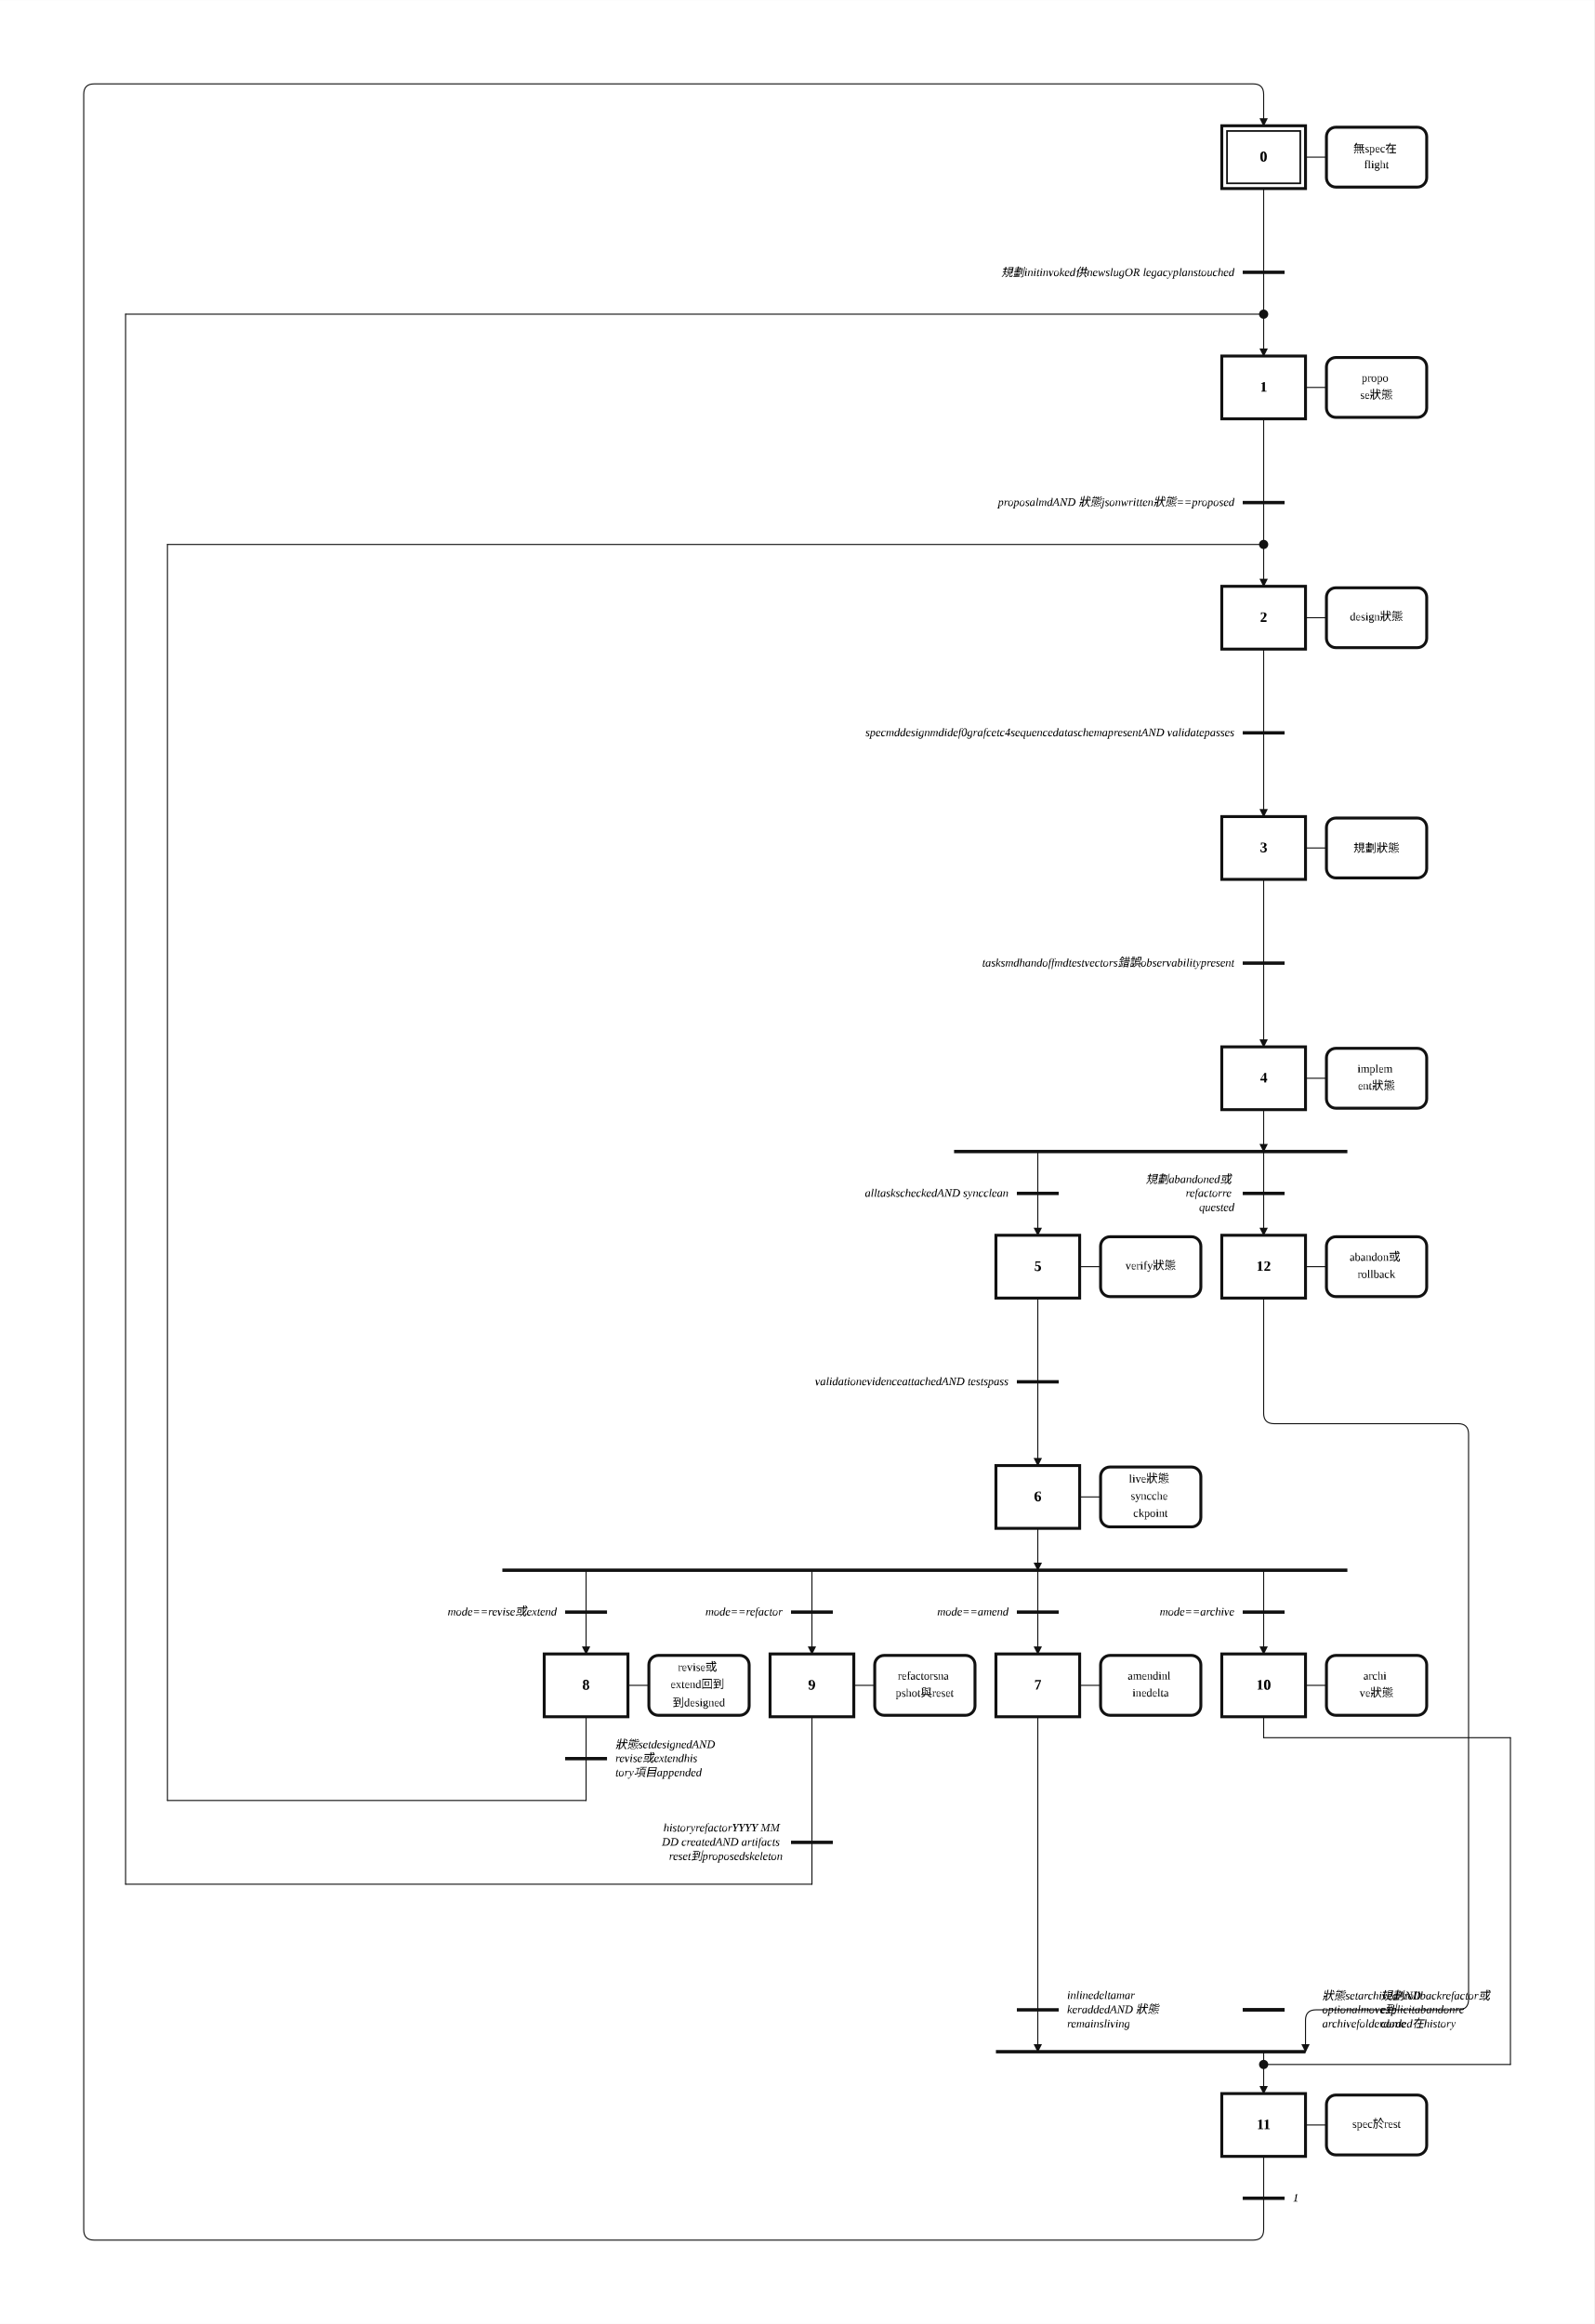
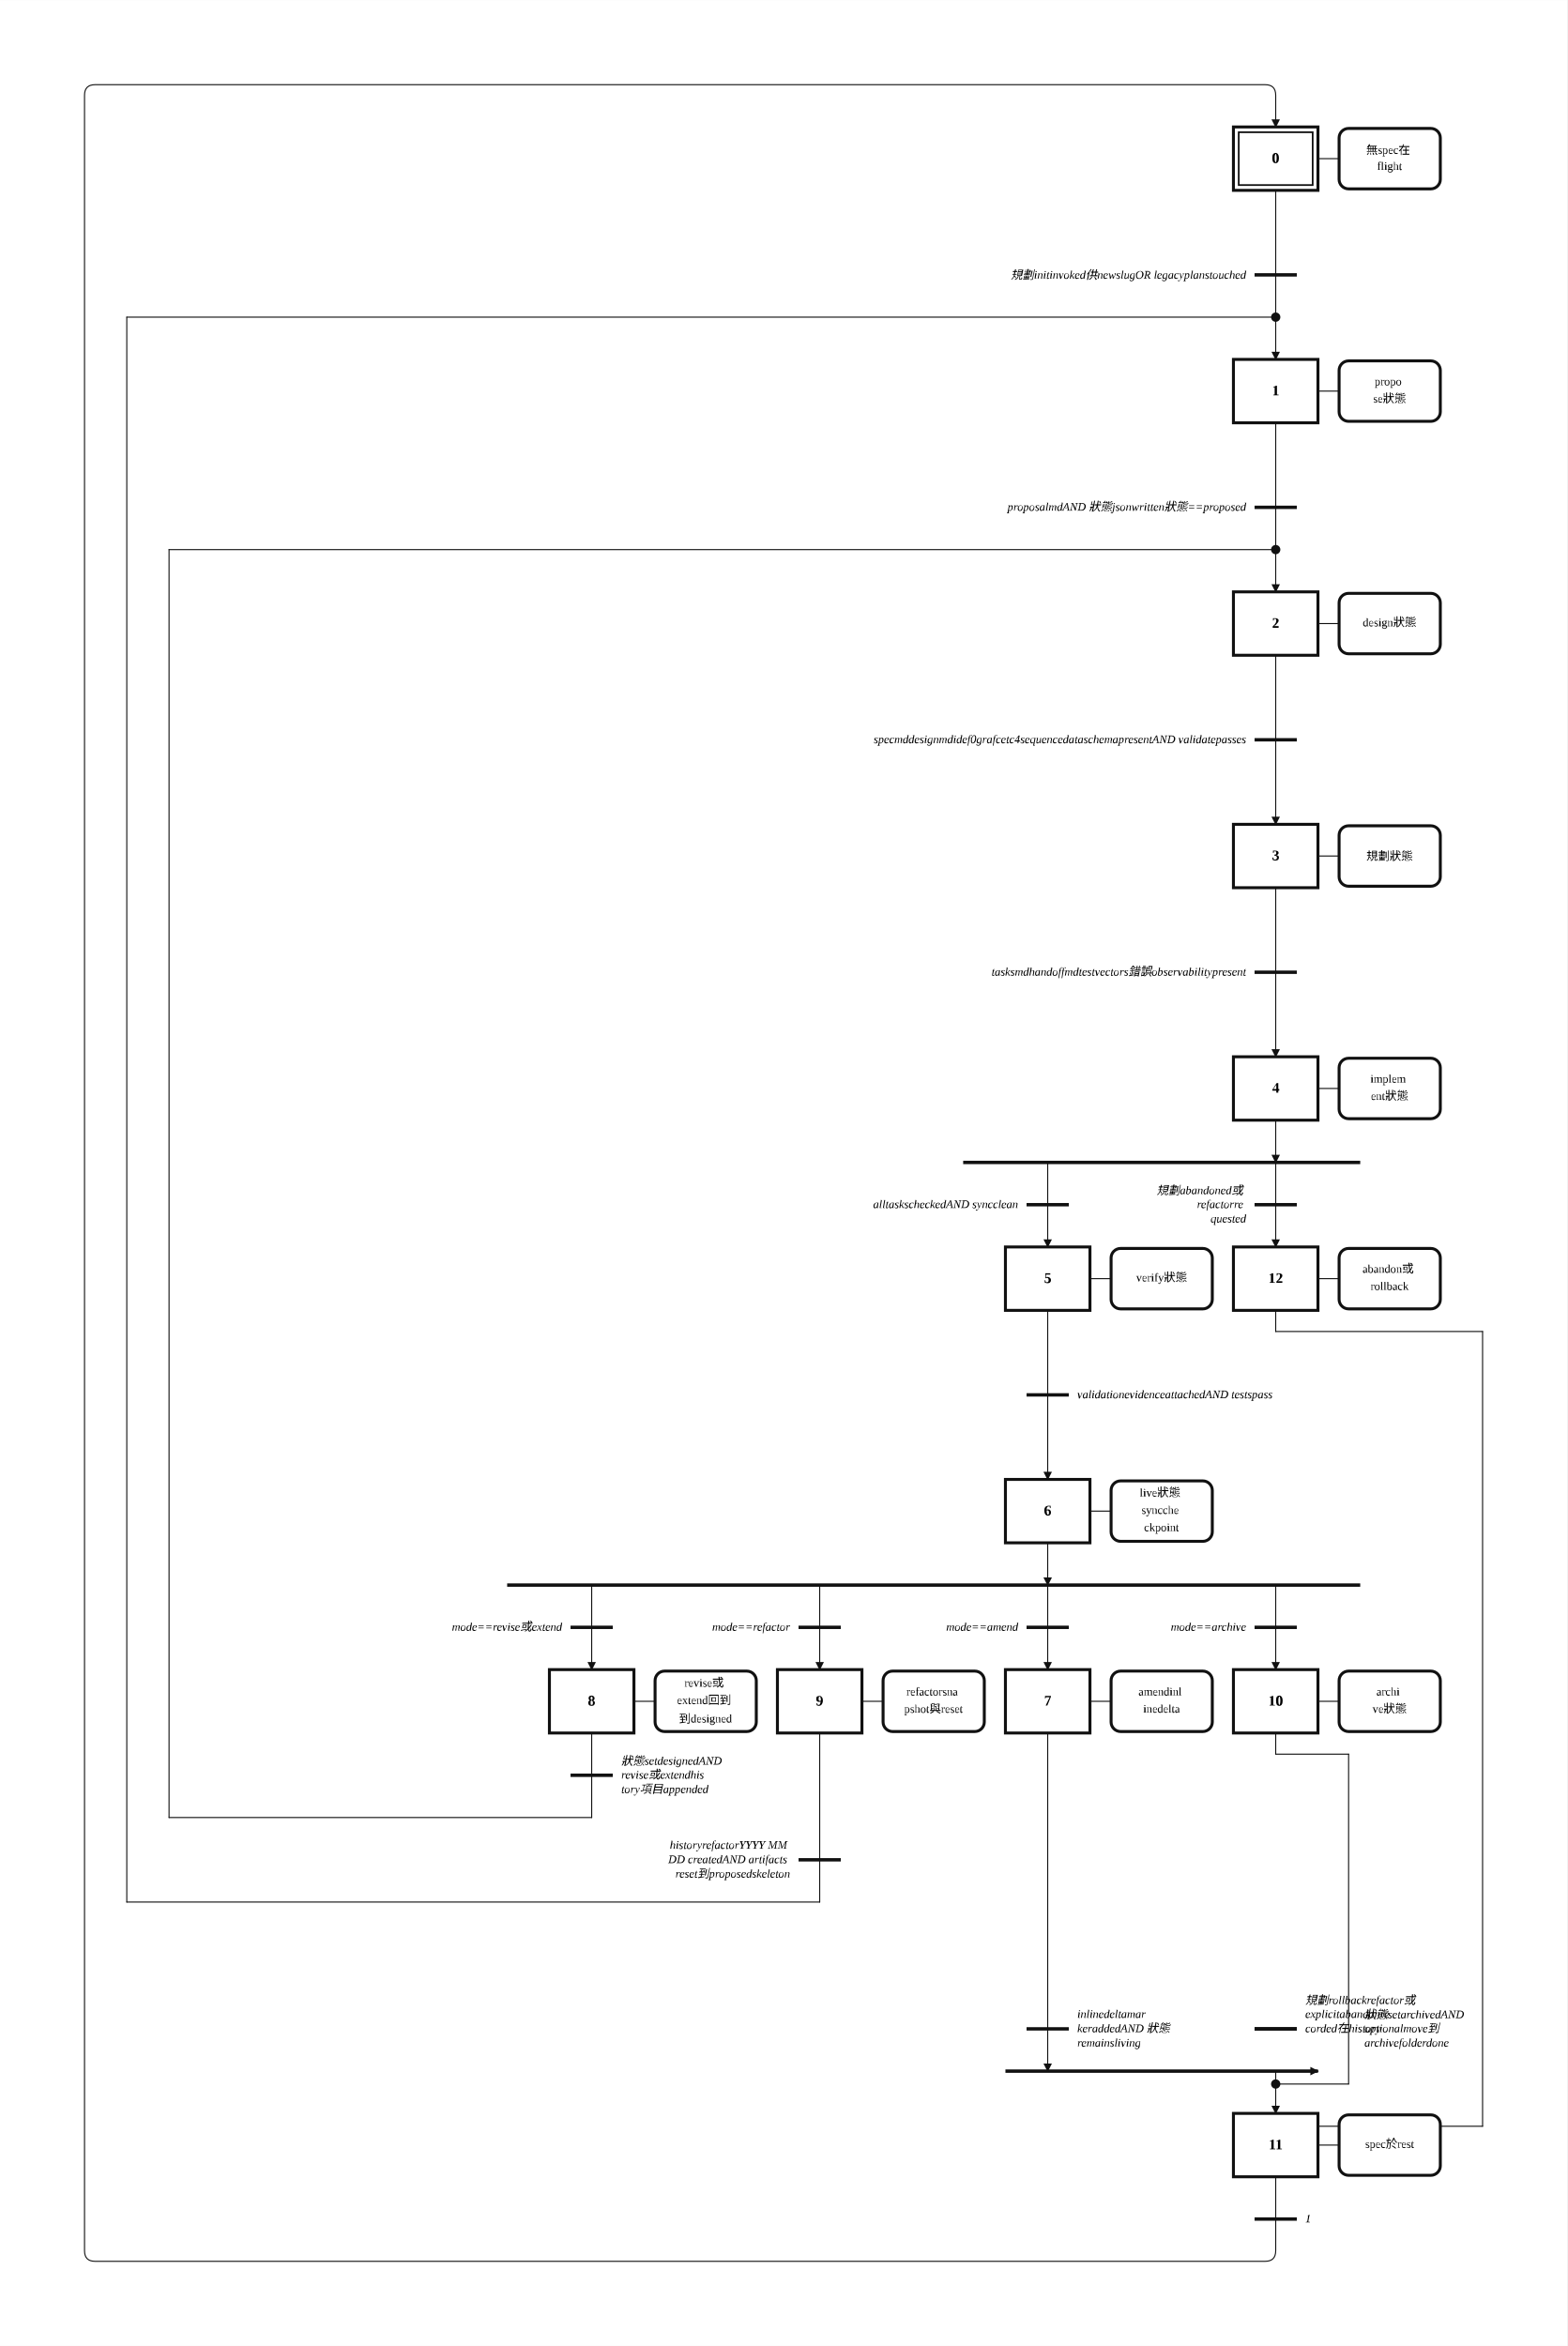
- <svg xmlns="http://www.w3.org/2000/svg" width="1523" height="2220" viewBox="-38.00 -2.00 76.16 111.00" role="img">
+ <svg xmlns="http://www.w3.org/2000/svg" width="1483" height="2220" viewBox="-38.00 -2.00 74.16 111.00" role="img">
  <style>
.step{fill:#fff;stroke:#111;stroke-width:.14}.step-inner{fill:none;stroke:#111;stroke-width:.08}
.action{fill:#fff;stroke:#111;stroke-width:.14}.gate{stroke:#111;stroke-width:.16}
.edge{fill:none;stroke:#111;stroke-width:.05;stroke-linecap:round;stroke-linejoin:round}.edge-arrow{marker-end:url(#arrow)}
.flyover-mask{stroke:#fff;stroke-width:.12;stroke-linecap:round}
.flyover{fill:none;stroke:#111;stroke-width:.05;stroke-linecap:round}
.junction{fill:#111;stroke:#111;stroke-width:0}.branch-junction{fill:#fff;stroke:#111;stroke-width:.08}
.assoc{stroke:#111;stroke-width:.05}.label{font:bold .7px 'Times New Roman', 'BiauKai', 'DFKai-SB', serif;text-anchor:middle;dominant-baseline:middle}
.action-label{font:.55px 'Times New Roman', 'BiauKai', 'DFKai-SB', serif;text-anchor:middle;dominant-baseline:middle}.gate-label{font:italic .55px 'Times New Roman', 'BiauKai', 'DFKai-SB', serif;text-anchor:start;dominant-baseline:middle}.gate-label-left{font:italic .55px 'Times New Roman', 'BiauKai', 'DFKai-SB', serif;text-anchor:end;dominant-baseline:middle}
</style>
  <defs>
    <marker id="arrow" markerWidth="0.4" markerHeight="0.4" refX="0.36" refY="0.2" orient="auto" markerUnits="userSpaceOnUse">
      <path d="M 0 0 L 0.4 0.2 L 0 0.4 z" fill="#111" />
    </marker>
  </defs>
-   <rect x="-38.00" y="-2.00" width="76.16" height="111.00" fill="white" />
+   <rect x="-38.00" y="-2.00" width="74.16" height="111.00" fill="white" />
  <path class="edge edge-arrow" d="M 22.37 11.00 L 22.37 15.00" />
  <path class="edge edge-arrow" d="M 22.37 22.00 L 22.37 26.00" />
  <path class="edge" d="M 22.37 7.00 L 22.37 11.00" />
  <path class="edge" d="M 22.37 18.00 L 22.37 22.00" />
  <path class="edge" d="M 22.37 29.00 L 22.37 33.00" />
  <path class="edge edge-arrow" d="M 22.37 33.00 L 22.37 37.00" />
  <path class="edge" d="M 22.37 40.00 L 22.37 44.00" />
  <path class="edge edge-arrow" d="M 22.37 44.00 L 22.37 48.00" />
  <path class="edge edge-arrow" d="M 22.37 51.00 L 22.37 53.00" />
  <path class="edge edge-arrow" d="M 11.58 53.00 L 11.58 57.00" />
  <path class="edge edge-arrow" d="M 22.37 53.00 L 22.37 57.00" />
  <path class="edge" d="M 11.58 60.00 L 11.58 64.00" />
  <path class="edge edge-arrow" d="M 11.58 64.00 L 11.58 68.00" />
  <path class="edge edge-arrow" d="M 11.58 71.00 L 11.58 73.00" />
  <path class="edge edge-arrow" d="M 11.58 73.00 L 11.58 77.00" />
  <path class="edge edge-arrow" d="M -10.00 73.00 L -10.00 77.00" />
  <path class="edge edge-arrow" d="M 0.79 73.00 L 0.79 77.00" />
  <path class="edge edge-arrow" d="M 22.37 73.00 L 22.37 77.00" />
  <path class="edge edge-arrow" d="M 11.58 80.00 L 11.58 96.00" />
  <path class="edge edge-arrow" d="M 22.37 96.00 L 22.37 98.00" />
  <path class="edge" d="M -10.00 80.00 L -10.00 82.00" />
  <path class="edge" d="M -10.00 82.00 L -10.00 84.00" />
  <path class="edge" d="M -10.00 84.00 L -30.00 84.00" />
  <path class="edge" d="M -30.00 84.00 L -30.00 24.00" />
  <path class="edge" d="M -30.00 24.00 L 22.37 24.00" />
  <path class="edge" d="M 0.79 80.00 L 0.79 86.00" />
  <path class="edge" d="M 0.79 86.00 L 0.79 88.00" />
  <path class="edge" d="M 0.79 88.00 L -32.00 88.00" />
  <path class="edge" d="M -32.00 88.00 L -32.00 13.00" />
  <path class="edge" d="M -32.00 13.00 L 22.37 13.00" />
  <path class="edge" d="M 22.37 80.00 L 22.37 81.00" />
-   <path class="edge" d="M 22.37 81.00 L 34.16 81.00" />
-   <path class="edge" d="M 34.16 81.00 L 34.16 96.61" />
-   <path class="edge" d="M 34.16 96.61 L 22.37 96.61" />
+   <path class="edge" d="M 22.37 81.00 L 25.82 81.00" />
+   <path class="edge" d="M 25.82 81.00 L 25.82 96.61" />
+   <path class="edge" d="M 25.82 96.61 L 22.37 96.61" />
  <path class="edge" d="M 22.37 101.00 L 22.37 103.00" />
  <path class="edge edge-arrow" d="M 22.37 103.00 L 22.37 104.50 Q 22.37 105.00 21.87 105.00 L -33.50 105.00 Q -34.00 105.00 -34.00 104.50 L -34.00 2.50 Q -34.00 2.00 -33.50 2.00 L 21.87 2.00 Q 22.37 2.00 22.37 2.50 L 22.37 4.00" />
-   <path class="edge edge-arrow" d="M 22.37 60.00 L 22.37 65.50 Q 22.37 66.00 22.87 66.00 L 31.66 66.00 Q 32.16 66.00 32.16 66.50 L 32.16 93.50 Q 32.16 94.00 31.66 94.00 L 24.87 94.00 Q 24.37 94.00 24.37 94.50 L 24.37 96.00" />
+   <path class="edge" d="M 22.37 60.00 L 22.37 61.00" />
+   <path class="edge" d="M 22.37 61.00 L 32.16 61.00" />
+   <path class="edge" d="M 32.16 61.00 L 32.16 98.61" />
+   <path class="edge" d="M 32.16 98.61 L 22.37 98.61" />
+   <path class="edge" d="M 22.37 98.61 L 22.37 98.00" />
+   <path class="edge edge-arrow" d="M 22.37 96.00 L 24.37 96.00" />
  <rect class="step" x="20.37" y="4.00" width="4.00" height="3.00" />
  <rect class="step-inner" x="20.62" y="4.25" width="3.50" height="2.50" />
  <text class="label" x="22.37" y="5.50">0</text>
  <rect class="step" x="20.37" y="15.00" width="4.00" height="3.00" />
  <text class="label" x="22.37" y="16.50">1</text>
  <rect class="step" x="20.37" y="26.00" width="4.00" height="3.00" />
  <text class="label" x="22.37" y="27.50">2</text>
  <rect class="step" x="20.37" y="37.00" width="4.00" height="3.00" />
  <text class="label" x="22.37" y="38.50">3</text>
  <rect class="step" x="20.37" y="48.00" width="4.00" height="3.00" />
  <text class="label" x="22.37" y="49.50">4</text>
  <rect class="step" x="9.58" y="57.00" width="4.00" height="3.00" />
  <text class="label" x="11.58" y="58.50">5</text>
  <rect class="step" x="9.58" y="68.00" width="4.00" height="3.00" />
  <text class="label" x="11.58" y="69.50">6</text>
  <rect class="step" x="9.58" y="77.00" width="4.00" height="3.00" />
  <text class="label" x="11.58" y="78.50">7</text>
  <rect class="step" x="-12.00" y="77.00" width="4.00" height="3.00" />
  <text class="label" x="-10.00" y="78.50">8</text>
  <rect class="step" x="-1.21" y="77.00" width="4.00" height="3.00" />
  <text class="label" x="0.79" y="78.50">9</text>
  <rect class="step" x="20.37" y="77.00" width="4.00" height="3.00" />
  <text class="label" x="22.37" y="78.50">10</text>
  <rect class="step" x="20.37" y="98.00" width="4.00" height="3.00" />
  <text class="label" x="22.37" y="99.50">11</text>
  <rect class="step" x="20.37" y="57.00" width="4.00" height="3.00" />
  <text class="label" x="22.37" y="58.50">12</text>
  <line class="assoc" x1="24.37" y1="5.50" x2="25.37" y2="5.50" />
  <rect class="action" x="25.37" y="4.07" width="4.79" height="2.86" rx="0.45" ry="0.45" />
  <text class="action-label" x="27.76" y="5.09">
    <tspan x="27.76" dy="0">無spec在</tspan>
    <tspan x="27.76" dy="0.82">flight</tspan>
  </text>
  <line class="assoc" x1="24.37" y1="16.50" x2="25.37" y2="16.50" />
  <rect class="action" x="25.37" y="15.07" width="4.79" height="2.86" rx="0.45" ry="0.45" />
  <text class="action-label" x="27.76" y="16.09">
    <tspan x="27.76" dy="0">propo</tspan>
    <tspan x="27.76" dy="0.82">se狀態</tspan>
  </text>
  <line class="assoc" x1="24.37" y1="27.50" x2="25.37" y2="27.50" />
  <rect class="action" x="25.37" y="26.07" width="4.79" height="2.86" rx="0.45" ry="0.45" />
  <text class="action-label" x="27.76" y="27.50">
    <tspan x="27.76" dy="0">design狀態</tspan>
  </text>
  <line class="assoc" x1="24.37" y1="38.50" x2="25.37" y2="38.50" />
  <rect class="action" x="25.37" y="37.07" width="4.79" height="2.86" rx="0.45" ry="0.45" />
  <text class="action-label" x="27.76" y="38.50">
    <tspan x="27.76" dy="0">規劃狀態</tspan>
  </text>
  <line class="assoc" x1="24.37" y1="49.50" x2="25.37" y2="49.50" />
  <rect class="action" x="25.37" y="48.07" width="4.79" height="2.86" rx="0.45" ry="0.45" />
  <text class="action-label" x="27.76" y="49.09">
    <tspan x="27.76" dy="0">implem</tspan>
    <tspan x="27.76" dy="0.82">ent狀態</tspan>
  </text>
  <line class="assoc" x1="13.58" y1="58.50" x2="14.58" y2="58.50" />
  <rect class="action" x="14.58" y="57.07" width="4.79" height="2.86" rx="0.45" ry="0.45" />
  <text class="action-label" x="16.97" y="58.50">
    <tspan x="16.97" dy="0">verify狀態</tspan>
  </text>
  <line class="assoc" x1="13.58" y1="69.50" x2="14.58" y2="69.50" />
  <rect class="action" x="14.58" y="68.07" width="4.79" height="2.86" rx="0.45" ry="0.45" />
  <text class="action-label" x="16.97" y="68.68">
    <tspan x="16.97" dy="0">live狀態</tspan>
    <tspan x="16.97" dy="0.82">syncche</tspan>
    <tspan x="16.97" dy="0.82">ckpoint</tspan>
  </text>
  <line class="assoc" x1="13.58" y1="78.50" x2="14.58" y2="78.50" />
  <rect class="action" x="14.58" y="77.07" width="4.79" height="2.86" rx="0.45" ry="0.45" />
  <text class="action-label" x="16.97" y="78.09">
    <tspan x="16.97" dy="0">amendinl</tspan>
    <tspan x="16.97" dy="0.82">inedelta</tspan>
  </text>
  <line class="assoc" x1="-8.00" y1="78.50" x2="-7.00" y2="78.50" />
  <rect class="action" x="-7.00" y="77.07" width="4.79" height="2.86" rx="0.45" ry="0.45" />
  <text class="action-label" x="-4.61" y="77.68">
    <tspan x="-4.61" dy="0">revise或</tspan>
    <tspan x="-4.61" dy="0.82">extend回到</tspan>
    <tspan x="-4.61" dy="0.82">到designed</tspan>
  </text>
  <line class="assoc" x1="2.79" y1="78.50" x2="3.79" y2="78.50" />
  <rect class="action" x="3.79" y="77.07" width="4.79" height="2.86" rx="0.45" ry="0.45" />
  <text class="action-label" x="6.18" y="78.09">
    <tspan x="6.18" dy="0">refactorsna</tspan>
    <tspan x="6.18" dy="0.82">pshot與reset</tspan>
  </text>
  <line class="assoc" x1="24.37" y1="78.50" x2="25.37" y2="78.50" />
  <rect class="action" x="25.37" y="77.07" width="4.79" height="2.86" rx="0.45" ry="0.45" />
  <text class="action-label" x="27.76" y="78.09">
    <tspan x="27.76" dy="0">archi</tspan>
    <tspan x="27.76" dy="0.82">ve狀態</tspan>
  </text>
  <line class="assoc" x1="24.37" y1="99.50" x2="25.37" y2="99.50" />
  <rect class="action" x="25.37" y="98.07" width="4.79" height="2.86" rx="0.45" ry="0.45" />
  <text class="action-label" x="27.76" y="99.50">
    <tspan x="27.76" dy="0">spec於rest</tspan>
  </text>
  <line class="assoc" x1="24.37" y1="58.50" x2="25.37" y2="58.50" />
  <rect class="action" x="25.37" y="57.07" width="4.79" height="2.86" rx="0.45" ry="0.45" />
  <text class="action-label" x="27.76" y="58.09">
    <tspan x="27.76" dy="0">abandon或</tspan>
    <tspan x="27.76" dy="0.82">rollback</tspan>
  </text>
  <line class="gate" x1="21.37" y1="11.00" x2="23.37" y2="11.00" />
  <text class="gate-label-left" x="20.97" y="11.00">
    <tspan x="20.97" dy="0">規劃initinvoked供newslugOR legacyplanstouched</tspan>
  </text>
  <line class="gate" x1="21.37" y1="22.00" x2="23.37" y2="22.00" />
  <text class="gate-label-left" x="20.97" y="22.00">
    <tspan x="20.97" dy="0">proposalmdAND 狀態jsonwritten狀態==proposed</tspan>
  </text>
  <line class="gate" x1="21.37" y1="33.00" x2="23.37" y2="33.00" />
  <text class="gate-label-left" x="20.97" y="33.00">
    <tspan x="20.97" dy="0">specmddesignmdidef0grafcetc4sequencedataschemapresentAND validatepasses</tspan>
  </text>
  <line class="gate" x1="21.37" y1="44.00" x2="23.37" y2="44.00" />
  <text class="gate-label-left" x="20.97" y="44.00">
    <tspan x="20.97" dy="0">tasksmdhandoffmdtestvectors錯誤observabilitypresent</tspan>
  </text>
  <line class="gate" x1="7.58" y1="53.00" x2="26.37" y2="53.00" />
  <line class="gate" x1="10.58" y1="64.00" x2="12.58" y2="64.00" />
-   <text class="gate-label-left" x="10.18" y="64.00">
-     <tspan x="10.18" dy="0">validationevidenceattachedAND testspass</tspan>
+   <text class="gate-label" x="12.98" y="64.00">
+     <tspan x="12.98" dy="0">validationevidenceattachedAND testspass</tspan>
  </text>
  <line class="gate" x1="-14.00" y1="73.00" x2="26.37" y2="73.00" />
  <line class="gate" x1="9.58" y1="96.00" x2="24.37" y2="96.00" />
  <line class="gate" x1="-11.00" y1="82.00" x2="-9.00" y2="82.00" />
  <text class="gate-label" x="-8.60" y="81.32">
    <tspan x="-8.60" dy="0">狀態setdesignedAND</tspan>
    <tspan x="-8.60" dy="0.68">revise或extendhis</tspan>
    <tspan x="-8.60" dy="0.68">tory項目appended</tspan>
  </text>
  <line class="gate" x1="-0.21" y1="86.00" x2="1.79" y2="86.00" />
  <text class="gate-label-left" x="-0.61" y="85.32">
    <tspan x="-0.61" dy="0">historyrefactorYYYY MM</tspan>
    <tspan x="-0.61" dy="0.68">DD createdAND artifacts</tspan>
    <tspan x="-0.61" dy="0.68">reset到proposedskeleton</tspan>
  </text>
  <line class="gate" x1="21.37" y1="103.00" x2="23.37" y2="103.00" />
  <text class="gate-label" x="23.77" y="103.00">
    <tspan x="23.77" dy="0">1</tspan>
  </text>
  <line class="gate" x1="10.58" y1="55.00" x2="12.58" y2="55.00" />
  <text class="gate-label-left" x="10.18" y="55.00">
    <tspan x="10.18" dy="0">alltaskscheckedAND syncclean</tspan>
  </text>
  <line class="gate" x1="21.37" y1="55.00" x2="23.37" y2="55.00" />
  <text class="gate-label-left" x="20.97" y="54.32">
    <tspan x="20.97" dy="0">規劃abandoned或</tspan>
    <tspan x="20.97" dy="0.68">refactorre</tspan>
    <tspan x="20.97" dy="0.68">quested</tspan>
  </text>
  <line class="gate" x1="10.58" y1="75.00" x2="12.58" y2="75.00" />
  <text class="gate-label-left" x="10.18" y="75.00">
    <tspan x="10.18" dy="0">mode==amend</tspan>
  </text>
  <line class="gate" x1="-11.00" y1="75.00" x2="-9.00" y2="75.00" />
  <text class="gate-label-left" x="-11.40" y="75.00">
    <tspan x="-11.40" dy="0">mode==revise或extend</tspan>
  </text>
  <line class="gate" x1="-0.21" y1="75.00" x2="1.79" y2="75.00" />
  <text class="gate-label-left" x="-0.61" y="75.00">
    <tspan x="-0.61" dy="0">mode==refactor</tspan>
  </text>
  <line class="gate" x1="21.37" y1="75.00" x2="23.37" y2="75.00" />
  <text class="gate-label-left" x="20.97" y="75.00">
    <tspan x="20.97" dy="0">mode==archive</tspan>
  </text>
  <line class="gate" x1="10.58" y1="94.00" x2="12.58" y2="94.00" />
  <text class="gate-label" x="12.98" y="93.32">
    <tspan x="12.98" dy="0">inlinedeltamar</tspan>
    <tspan x="12.98" dy="0.68">keraddedAND 狀態</tspan>
    <tspan x="12.98" dy="0.68">remainsliving</tspan>
  </text>
  <line class="gate" x1="21.37" y1="94.00" x2="23.37" y2="94.00" />
-   <text class="gate-label" x="25.17" y="93.32">
-     <tspan x="25.17" dy="0">狀態setarchivedAND</tspan>
-     <tspan x="25.17" dy="0.68">optionalmove到</tspan>
-     <tspan x="25.17" dy="0.68">archivefolderdone</tspan>
+   <text class="gate-label" x="26.57" y="93.32">
+     <tspan x="26.57" dy="0">狀態setarchivedAND</tspan>
+     <tspan x="26.57" dy="0.68">optionalmove到</tspan>
+     <tspan x="26.57" dy="0.68">archivefolderdone</tspan>
  </text>
  <line class="gate" x1="21.37" y1="94.00" x2="23.37" y2="94.00" />
-   <text class="gate-label" x="27.97" y="93.32">
-     <tspan x="27.97" dy="0">規劃rollbackrefactor或</tspan>
-     <tspan x="27.97" dy="0.68">explicitabandonre</tspan>
-     <tspan x="27.97" dy="0.68">corded在history</tspan>
+   <text class="gate-label" x="23.77" y="92.64">
+     <tspan x="23.77" dy="0">規劃rollbackrefactor或</tspan>
+     <tspan x="23.77" dy="0.68">explicitabandonre</tspan>
+     <tspan x="23.77" dy="0.68">corded在history</tspan>
  </text>
  <circle class="junction" cx="22.37" cy="13.00" r="0.22" />
  <circle class="junction" cx="22.37" cy="24.00" r="0.22" />
  <circle class="junction" cx="22.37" cy="96.61" r="0.22" />
</svg>
